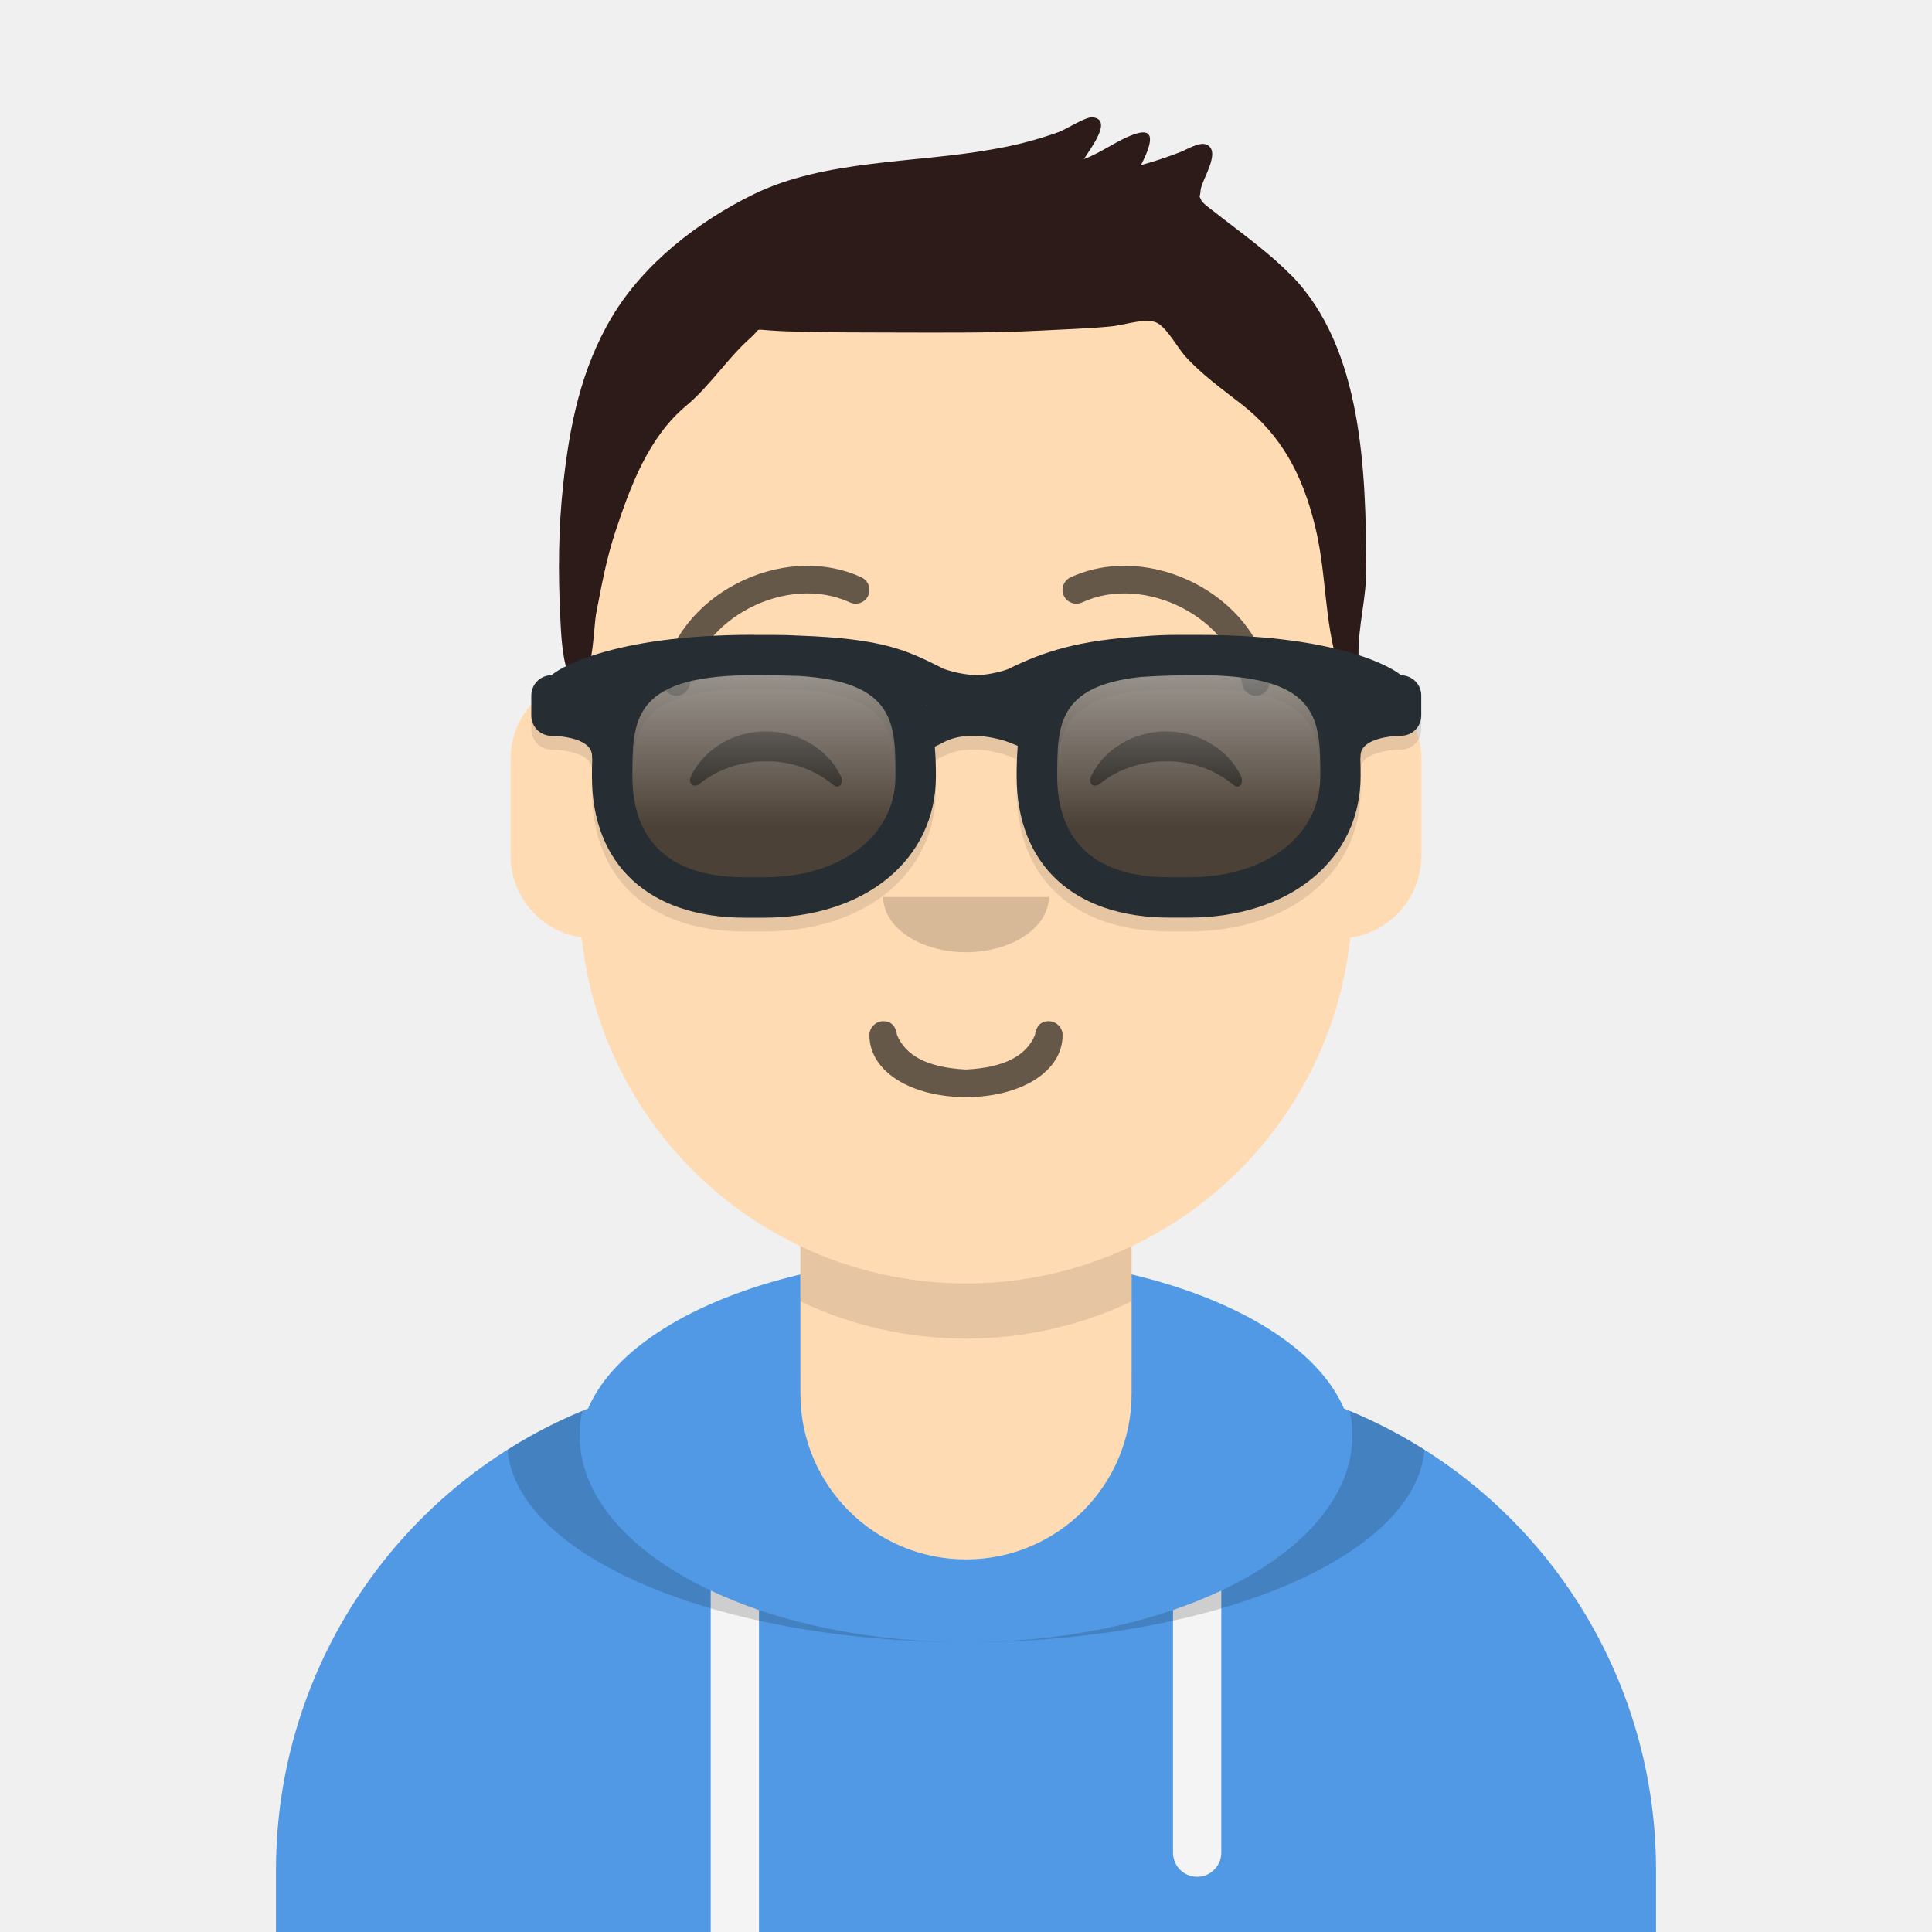
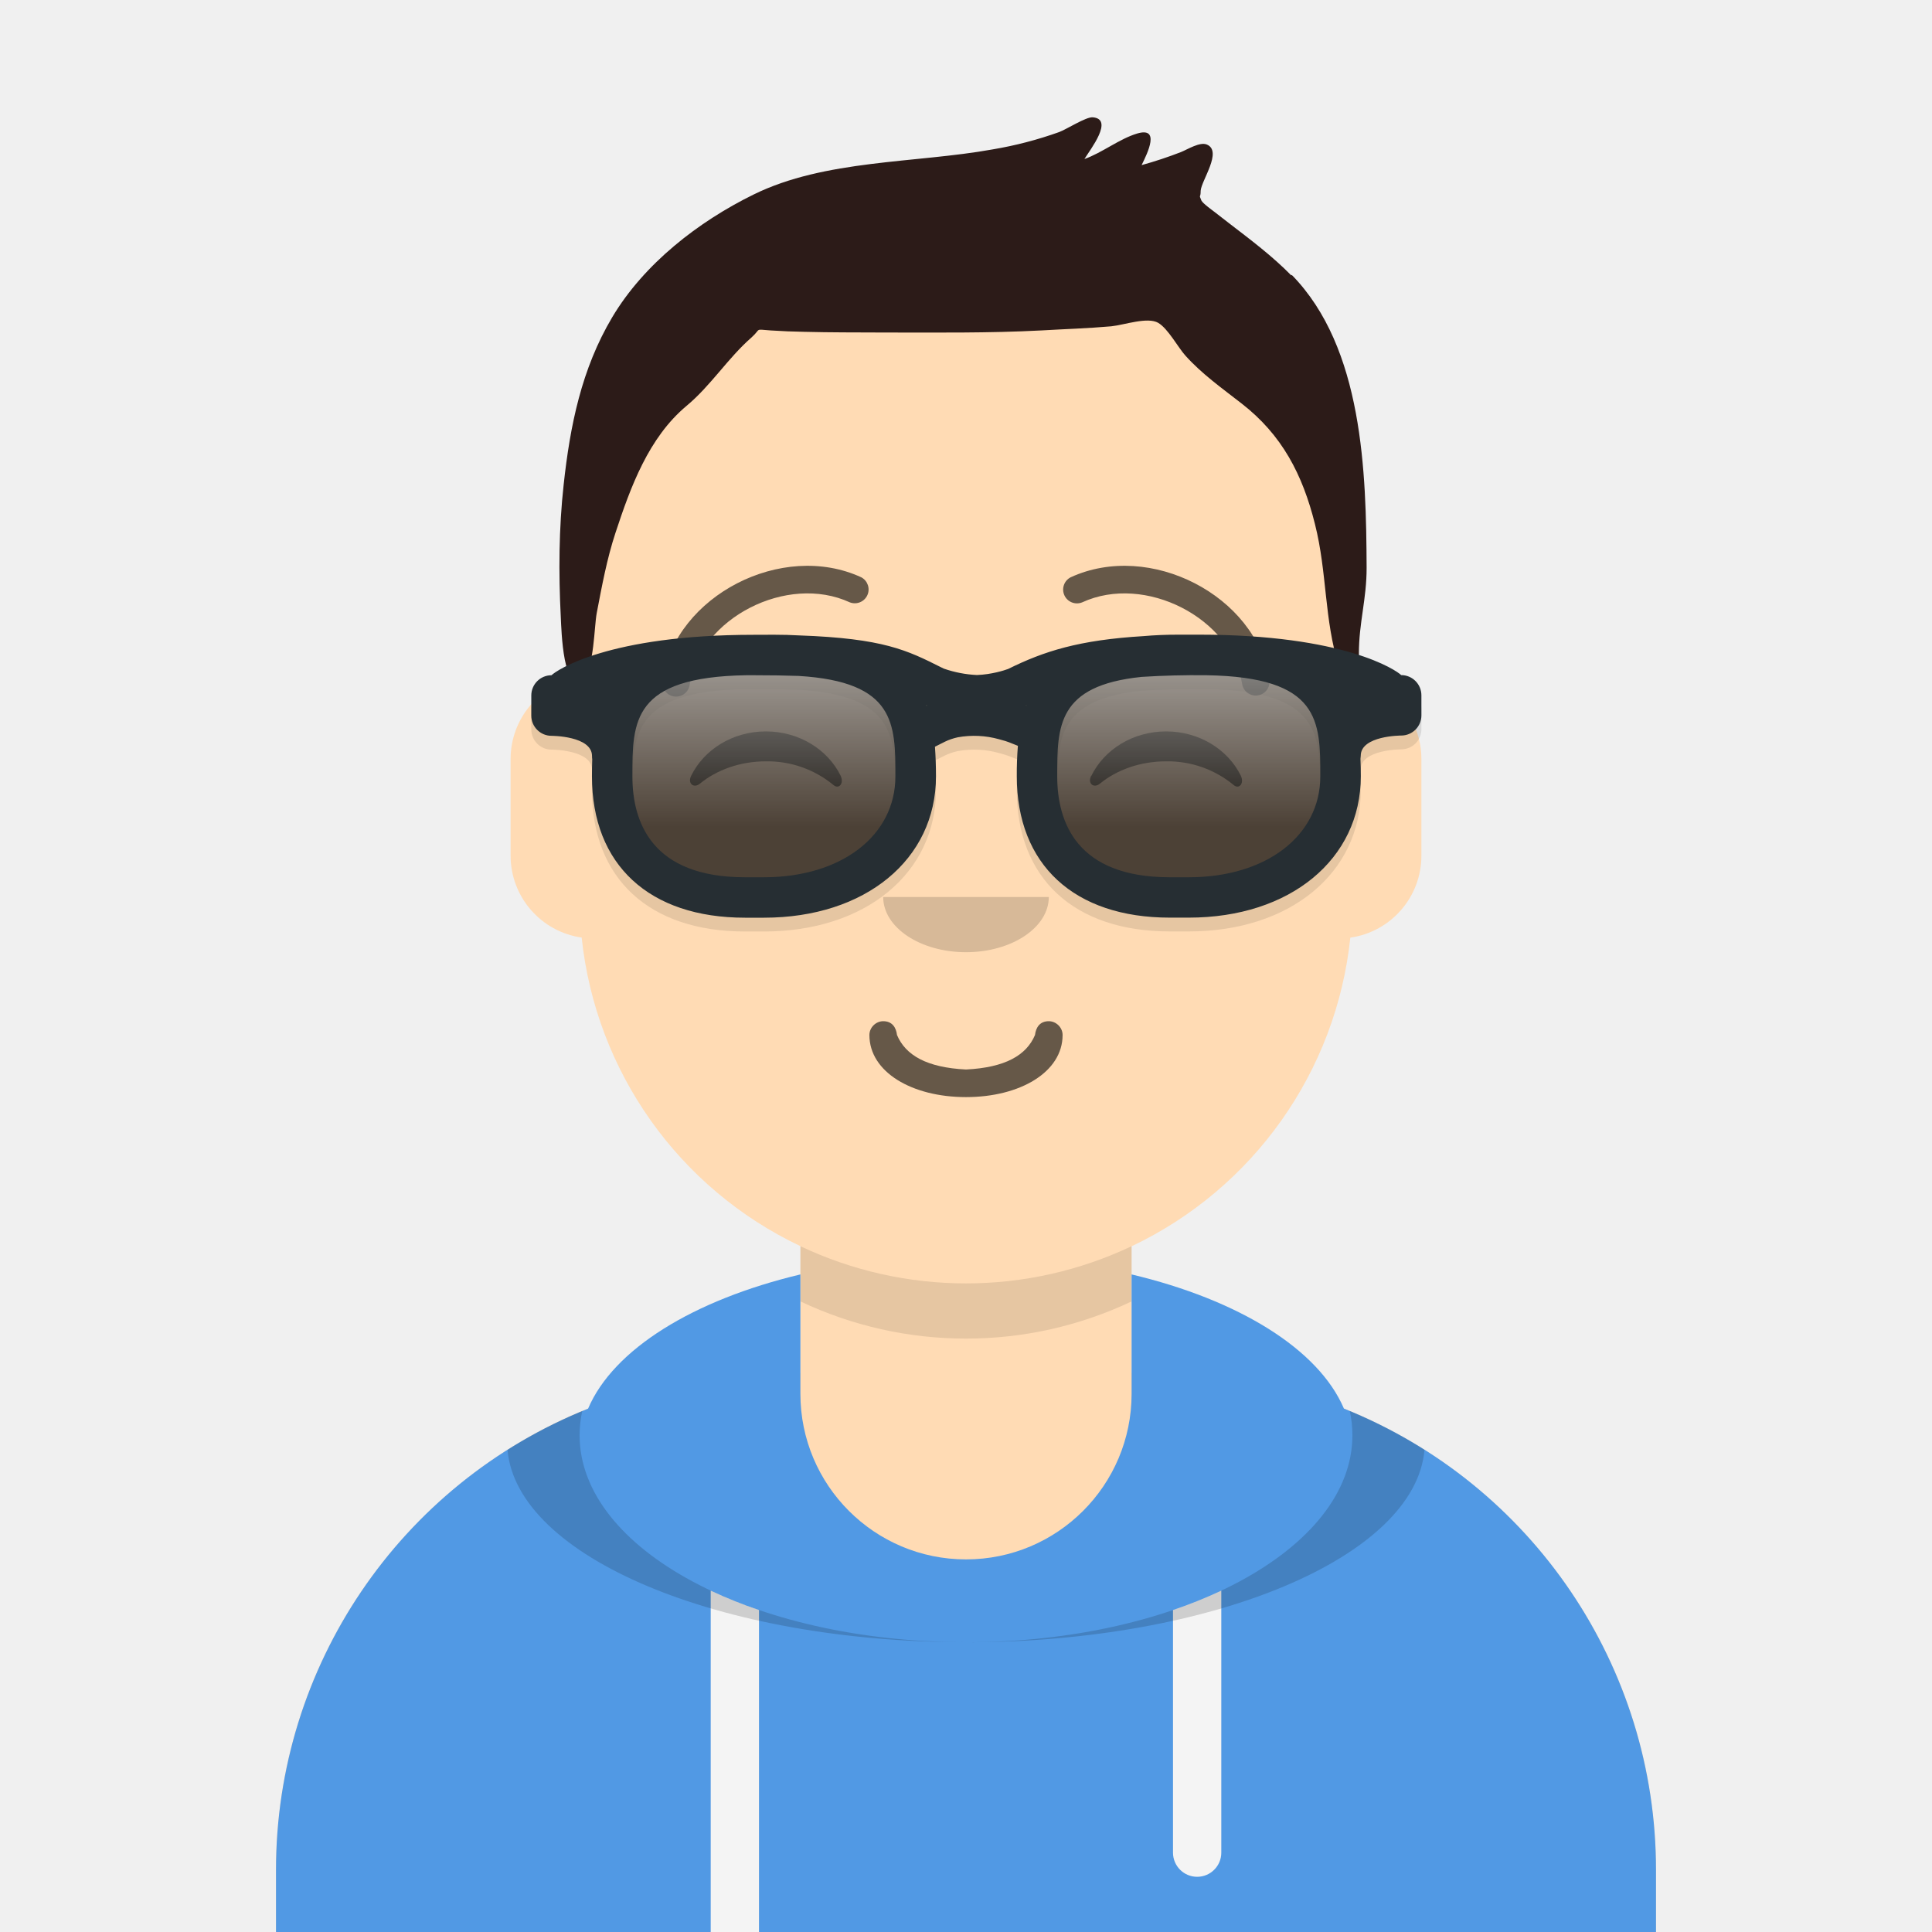
- <svg xmlns="http://www.w3.org/2000/svg" viewBox="0 0 280 280" fill="none" shape-rendering="auto">
-   <mask id="viewboxMask">
-     <rect width="280" height="280" rx="0" ry="0" x="0" y="0" fill="#fff" />
-   </mask>
-   <g mask="url(#viewboxMask)">
-     <g transform="translate(8)">
-       <path d="M132 36a56 56 0 0 0-56 56v6.17A12 12 0 0 0 66 110v14a12 12 0 0 0 10.3 11.88 56.04 56.04 0 0 0 31.7 44.73v18.4h-4a72 72 0 0 0-72 72v9h200v-9a72 72 0 0 0-72-72h-4v-18.39a56.04 56.04 0 0 0 31.7-44.73A12 12 0 0 0 198 124v-14a12 12 0 0 0-10-11.83V92a56 56 0 0 0-56-56Z" fill="#ffdbb4" />
-       <path d="M108 180.61v8a55.79 55.79 0 0 0 24 5.39c8.59 0 16.73-1.93 24-5.39v-8a55.79 55.79 0 0 1-24 5.39 55.79 55.79 0 0 1-24-5.39Z" fill="#000" fill-opacity=".1" />
-       <g transform="translate(0 170)">
-         <path d="M108 14.7c-15.52 3.68-27.1 10.83-30.77 19.44A72.02 72.02 0 0 0 32 101v9h200v-9a72.02 72.02 0 0 0-45.23-66.86C183.1 25.53 171.52 18.38 156 14.7V32a24 24 0 1 1-48 0V14.7Z" fill="#5199e4" />
-         <path d="M102 63.34a67.1 67.1 0 0 1-7-2.82V110h7V63.34ZM162 63.34a67.04 67.04 0 0 0 7-2.82V98.5a3.5 3.5 0 1 1-7 0V63.34Z" fill="#F4F4F4" />
-         <path d="M187.62 34.49a71.79 71.79 0 0 1 10.83 5.63C197.11 55.62 167.87 68 132 68c30.93 0 56-13.43 56-30 0-1.19-.13-2.36-.38-3.51ZM76.38 34.49a16.48 16.48 0 0 0-.38 3.5c0 16.58 25.07 30 56 30-35.87 0-65.1-12.38-66.45-27.88a71.79 71.79 0 0 1 10.83-5.63Z" fill="#000" fill-opacity=".16" />
-       </g>
-       <g transform="translate(78 134)">
-         <path d="M40 16c0 5.37 6.16 9 14 9s14-3.63 14-9c0-1.1-.95-2-2-2-1.3 0-1.87.9-2 2-1.24 2.94-4.32 4.72-10 5-5.68-.28-8.76-2.06-10-5-.13-1.1-.7-2-2-2-1.05 0-2 .9-2 2Z" fill="#000" fill-opacity=".6" />
-       </g>
-       <g transform="translate(104 122)">
-         <path fill-rule="evenodd" clip-rule="evenodd" d="M16 8c0 4.42 5.37 8 12 8s12-3.58 12-8" fill="#000" fill-opacity=".16" />
-       </g>
-       <g transform="translate(76 90)">
-         <path d="M16.16 22.45c1.85-3.8 6-6.45 10.84-6.45 4.81 0 8.96 2.63 10.82 6.4.55 1.13-.24 2.05-1.03 1.37a15.05 15.05 0 0 0-9.8-3.43c-3.73 0-7.12 1.24-9.55 3.23-.9.73-1.82-.01-1.28-1.12ZM74.16 22.45c1.85-3.8 6-6.45 10.84-6.45 4.81 0 8.96 2.63 10.82 6.4.55 1.13-.24 2.05-1.03 1.37a15.05 15.05 0 0 0-9.8-3.43c-3.74 0-7.13 1.24-9.56 3.23-.9.73-1.82-.01-1.28-1.12Z" fill-rule="evenodd" clip-rule="evenodd" fill="#000" fill-opacity=".6" />
-       </g>
-       <g transform="translate(76 82)">
-         <path d="M15.98 17.13C17.48 7.6 30.06 1.1 39.16 5.3a2 2 0 1 0 1.68-3.63c-11.5-5.3-26.9 2.66-28.82 14.84a2 2 0 0 0 3.96.63ZM96.02 17.13C94.52 7.6 81.94 1.1 72.84 5.3a2 2 0 1 1-1.68-3.63c11.5-5.3 26.9 2.66 28.82 14.84a2 2 0 0 1-3.96.63Z" fill="#000" fill-opacity=".6" />
-       </g>
-       <g transform="translate(-1)">
-         <path fill-rule="evenodd" clip-rule="evenodd" d="M180.15 39.92c-2.76-2.82-5.96-5.21-9.08-7.61-.69-.53-1.39-1.05-2.06-1.6-.15-.12-1.72-1.24-1.9-1.66-.45-.99-.19-.22-.12-1.4.08-1.5 3.13-5.73.85-6.7-1-.43-2.8.7-3.75 1.08a59.56 59.56 0 0 1-5.73 1.9c.93-1.85 2.7-5.57-.63-4.58-2.6.78-5.03 2.77-7.64 3.7.86-1.4 4.32-5.8 1.2-6.05-.98-.07-3.8 1.75-4.86 2.14a55.81 55.81 0 0 1-9.63 2.51c-11.2 2.02-24.3 1.45-34.65 6.54-8 3.93-15.88 10.03-20.5 17.8-4.44 7.48-6.1 15.67-7.03 24.25-.69 6.3-.74 12.8-.42 19.12.1 2.07.34 11.61 3.34 8.72 1.5-1.44 1.49-7.25 1.87-9.22.75-3.91 1.47-7.85 2.72-11.64 2.2-6.68 4.81-13.8 10.3-18.4 3.53-2.94 6.01-6.93 9.39-9.9 1.51-1.35.36-1.2 2.8-1.03 1.63.12 3.28.16 4.92.2 3.8.1 7.6.08 11.4.1 7.64 0 15.25.12 22.89-.28 3.4-.18 6.8-.28 10.18-.6 1.9-.17 5.25-1.38 6.8-.45 1.43.84 2.91 3.61 3.94 4.75 2.41 2.67 5.3 4.72 8.12 6.92 5.9 4.57 8.87 10.33 10.66 17.48 1.79 7.13 1.29 13.75 3.5 20.76.38 1.24 1.4 3.36 2.67 1.46.24-.36.18-2.3.18-3.42 0-4.52 1.14-7.91 1.13-12.46-.06-13.83-.5-31.87-10.85-42.44Z" fill="#2c1b18" />
-       </g>
-       <g transform="translate(49 72)" />
-       <g transform="translate(62 42)">
-         <path fill-rule="evenodd" clip-rule="evenodd" d="M39.25 52c-21.13 0-28.63 5.17-29.32 5.86A2.93 2.93 0 0 0 7 60.79v2.92a2.93 2.93 0 0 0 2.93 2.93s5.87 0 5.87 2.93c0 .2 0 .34.03.45-.03.82-.04 1.65-.04 2.48C15.78 85.34 24.07 93 37.96 93h2.75c14.68 0 24.93-8.43 24.93-20.5 0-1.44-.04-2.88-.16-4.28l1.45-.73c.57-.28 1.2-.5 1.87-.64 1.85-.39 3.93-.23 5.95.28.73.18 1.25.36 1.5.46l1.25.5a50.58 50.58 0 0 0-.16 4.4c0 12.84 8.29 20.5 22.17 20.5h2.75c14.68 0 24.93-8.43 24.93-20.5 0-.83 0-1.66-.04-2.48.02-.11.03-.26.03-.45 0-2.93 5.87-2.93 5.87-2.93 1.62 0 2.93-1.3 2.93-2.93V60.8a2.93 2.93 0 0 0-2.93-2.93c-.69-.69-8.2-5.86-29.32-5.86h-2.93c-1.83 0-3.52.07-5.08.21-9.38.56-14.46 2.19-19.63 4.76-.54.2-2.38.79-4.53.88a16.56 16.56 0 0 1-4.77-.92l-.42-.2v-.01c-4.9-2.45-8.36-4.18-20.55-4.61-1.15-.07-2.37-.1-3.66-.1h-2.93Zm-1.12 5.86h1.12c2.44 0 4.59.03 6.48.1 14.05.84 14.05 6.95 14.05 14.54 0 8.62-7.84 14.64-19.06 14.64h-2.75c-13.5 0-16.32-7.96-16.32-14.64 0-8 0-14.37 16.48-14.64Zm26.11 4.36.1.03-.07.03-.03-.06Zm14.52 0-.07.03.04.02c0-.02 0-.03.02-.05Zm16.7-4.12a125.22 125.22 0 0 1 9.4-.24c16.49.27 16.49 6.63 16.49 14.64 0 8.62-7.84 14.64-19.07 14.64h-2.75c-13.48 0-16.31-7.96-16.31-14.64 0-7.25 0-13.15 12.24-14.4Z" fill="#000" fill-opacity=".1" />
-         <path d="M40.72 88.07c13.74 0 22-7.87 22-17.57s-1.3-17.57-20.54-17.57h-2.93c-19.25 0-20.53 7.86-20.53 17.57 0 9.7 5.5 17.57 19.25 17.57h2.75Z" fill="#000" fill-opacity=".7" />
-         <path d="M40.72 88.07c13.74 0 22-7.87 22-17.57s-1.3-17.57-20.54-17.57h-2.93c-19.25 0-20.53 7.86-20.53 17.57 0 9.7 5.5 17.57 19.25 17.57h2.75Z" fill="url(#accessoriesWayfarers-a)" style="mix-blend-mode:screen" />
-         <path d="M102.28 88.07c13.75 0 22-7.87 22-17.57S123 52.93 103.75 52.93h-2.93c-19.25 0-20.53 7.86-20.53 17.57 0 9.7 5.5 17.57 19.24 17.57h2.75Z" fill="#000" fill-opacity=".7" />
-         <path d="M102.28 88.07c13.75 0 22-7.87 22-17.57S123 52.93 103.75 52.93h-2.93c-19.25 0-20.53 7.86-20.53 17.57 0 9.7 5.5 17.57 19.24 17.57h2.75Z" fill="url(#accessoriesWayfarers-b)" style="mix-blend-mode:screen" />
-         <path fill-rule="evenodd" clip-rule="evenodd" d="M39.25 50c-21.13 0-28.63 5.17-29.32 5.86A2.93 2.93 0 0 0 7 58.79v2.92a2.93 2.93 0 0 0 2.93 2.93s5.87 0 5.87 2.93c0 .2 0 .34.03.45-.03.82-.04 1.65-.04 2.48C15.78 83.34 24.07 91 37.96 91h2.75c14.68 0 24.93-8.43 24.93-20.5 0-1.44-.04-2.88-.16-4.28l1.45-.73c.57-.28 1.2-.5 1.87-.64 1.85-.39 3.93-.23 5.95.28.73.18 1.25.36 1.5.46l1.25.5a50.58 50.58 0 0 0-.16 4.4c0 12.84 8.29 20.5 22.17 20.5h2.75c14.68 0 24.93-8.43 24.93-20.5 0-.83 0-1.66-.04-2.48.02-.11.03-.26.03-.45 0-2.93 5.87-2.93 5.87-2.93 1.62 0 2.93-1.3 2.93-2.93V58.8a2.93 2.93 0 0 0-2.93-2.93c-.69-.69-8.2-5.86-29.32-5.86h-2.93c-1.83 0-3.52.07-5.08.21-9.38.56-14.46 2.19-19.63 4.76-.54.2-2.38.79-4.53.88a16.56 16.56 0 0 1-4.77-.92l-.42-.2v-.01c-4.9-2.45-8.36-4.18-20.55-4.61-1.15-.07-2.37-.1-3.66-.1h-2.93Zm-1.12 5.86h1.12c2.44 0 4.59.03 6.48.1 14.05.84 14.05 6.95 14.05 14.54 0 8.62-7.84 14.64-19.06 14.64h-2.75c-13.5 0-16.32-7.96-16.32-14.64 0-8 0-14.37 16.48-14.64Zm26.11 4.36.1.03-.07.03-.03-.06Zm14.52 0-.07.03.04.02c0-.02 0-.03.02-.05Zm16.7-4.12a125.22 125.22 0 0 1 9.4-.24c16.49.27 16.49 6.63 16.49 14.64 0 8.62-7.84 14.64-19.07 14.64h-2.75c-13.48 0-16.31-7.96-16.31-14.64 0-7.25 0-13.15 12.24-14.4Z" fill="#262e33" />
-         <defs>
-           <linearGradient id="accessoriesWayfarers-a" x1="80.29" y1="52.93" x2="80.29" y2="88.07" gradientUnits="userSpaceOnUse">
-             <stop stop-color="#fff" stop-opacity=".5" />
-             <stop offset=".71" stop-opacity=".5" />
-           </linearGradient>
-           <linearGradient id="accessoriesWayfarers-b" x1="80.29" y1="52.93" x2="80.29" y2="88.07" gradientUnits="userSpaceOnUse">
-             <stop stop-color="#fff" stop-opacity=".5" />
-             <stop offset=".71" stop-opacity=".5" />
-           </linearGradient>
-         </defs>
-       </g>
+ <svg xmlns="http://www.w3.org/2000/svg" viewBox="0 0 280 280" fill="none" shape-rendering="auto" aria-hidden="true">
+   <defs>
+     <g id="clothes-hoodie-e166c5b2">
+       <path d="M76 0C60.48 3.7 48.9 10.83 45.23 19.45A72 72 0 0 0 0 86.3v9h200v-9a72 72 0 0 0-45.23-66.86C151.1 10.83 139.52 3.69 124 0v17.3a24 24 0 1 1-48 0z" fill="#5199e4" />
+       <path d="M70 48.64a67 67 0 0 1-7-2.81V95.3h7zm60 0a67 67 0 0 0 7-2.81V83.8a3.5 3.5 0 1 1-7 0z" fill="#F4F4F4" />
+       <path d="M155.62 19.8a72 72 0 0 1 10.83 5.62c-1.34 15.5-30.58 27.89-66.45 27.89 30.93 0 56-13.44 56-30q0-1.79-.38-3.52m-111.24.01a17 17 0 0 0-.38 3.5c0 16.57 25.07 30 56 30-35.87 0-65.1-12.38-66.45-27.88a72 72 0 0 1 10.83-5.63" fill="black" fill-opacity=".16" />
    </g>
+     <g id="mouth-twinkle-e166c5b2">
+       <path d="M32 10c0 5.37 6.16 9 14 9s14-3.63 14-9c0-1.1-.95-2-2-2-1.3 0-1.87.9-2 2-1.24 2.94-4.32 4.72-10 5-5.68-.28-8.76-2.06-10-5-.13-1.1-.7-2-2-2-1.05 0-2 .9-2 2" fill="black" fill-opacity=".6" />
+     </g>
+     <g id="nose-default-e166c5b2">
+       <path fill-rule="evenodd" clip-rule="evenodd" d="M0 0c0 4.42 5.37 8 12 8s12-3.58 12-8" fill="black" fill-opacity=".16" />
+     </g>
+     <g id="eyes-happy-e166c5b2">
+       <path fill-rule="evenodd" clip-rule="evenodd" d="M2.16 14.45C4.01 10.65 8.16 8 13 8c4.81 0 8.96 2.63 10.82 6.4.55 1.13-.24 2.05-1.03 1.37a15 15 0 0 0-9.8-3.43c-3.73 0-7.12 1.24-9.55 3.23-.9.73-1.82-.01-1.28-1.12m58 0C62.01 10.65 66.16 8 71 8c4.81 0 8.96 2.63 10.82 6.4.55 1.13-.24 2.05-1.03 1.37a15 15 0 0 0-9.8-3.43c-3.76 0-7.15 1.24-9.58 3.23-.9.73-1.82-.01-1.28-1.12" fill="black" fill-opacity=".6" />
+     </g>
+     <g id="eyebrows-raisedExcited-e166c5b2">
+       <path d="M8.11 17.13C9.61 7.6 22.2 1.1 31.31 5.3a2 2 0 0 0 1.66-3.63C21.5-3.63 6.07 4.33 4.17 16.5a2 2 0 1 0 3.94.63m80.05 0C86.66 7.6 74.08 1.1 64.97 5.3a2 2 0 0 1-1.67-3.63c11.5-5.3 26.9 2.66 28.81 14.83a2 2 0 0 1-3.95.63" fill="black" fill-opacity=".6" />
+     </g>
+     <g id="top-shortFlat-e166c5b2">
+       <path fill-rule="evenodd" clip-rule="evenodd" d="M179.15 39.92c-2.76-2.82-5.96-5.21-9.08-7.61q-1.04-.79-2.06-1.6c-.15-.12-1.72-1.24-1.9-1.66-.4-.99-.1-.22-.1-1.4.1-1.5 3.2-5.73.9-6.7-1-.43-2.8.7-3.73 1.08a60 60 0 0 1-5.73 1.9c.92-1.85 2.7-5.57-.64-4.58-2.6.78-5.04 2.77-7.65 3.7.86-1.4 4.32-5.8 1.2-6.05-.98-.07-3.8 1.75-4.86 2.14a56 56 0 0 1-9.63 2.51c-11.2 2.02-24.3 1.45-34.65 6.54-8 3.93-15.88 10.03-20.5 17.8-4.44 7.48-6.1 15.67-7.03 24.25-.7 6.3-.74 12.8-.42 19.12.1 2.07.34 11.61 3.34 8.72 1.5-1.44 1.5-7.25 1.87-9.22.75-3.91 1.47-7.85 2.72-11.64 2.2-6.68 4.8-13.8 10.3-18.4 3.53-2.94 6-6.93 9.4-9.9 1.5-1.35.35-1.2 2.8-1.03q2.44.16 4.9.2c3.8.1 7.6.08 11.4.1 7.63 0 15.24.1 22.89-.3 3.4-.2 6.8-.3 10.17-.6 1.9-.2 5.25-1.4 6.8-.5 1.43.84 2.9 3.61 3.94 4.75 2.4 2.67 5.3 4.72 8.12 6.92 5.9 4.57 8.86 10.33 10.65 17.48 1.8 7.13 1.3 13.75 3.5 20.76.38 1.24 1.4 3.36 2.67 1.46.25-.36.2-2.3.2-3.42 0-4.52 1.13-7.9 1.12-12.46-.06-13.83-.5-31.87-10.85-42.44" fill="#2c1b18" />
+     </g>
+     <linearGradient id="accessoriesWayfarers-a" x1="74.52" y1="48.93" x2="74.52" y2="84.07" gradientUnits="userSpaceOnUse">
+       <stop stop-color="white" stop-opacity=".5" />
+       <stop offset=".71" stop-opacity=".5" />
+     </linearGradient>
+     <linearGradient id="accessoriesWayfarers-b" x1="74.52" y1="48.93" x2="74.52" y2="84.07" gradientUnits="userSpaceOnUse">
+       <stop stop-color="white" stop-opacity=".5" />
+       <stop offset=".71" stop-opacity=".5" />
+     </linearGradient>
+     <g id="accessories-wayfarers-e166c5b2">
+       <path fill-rule="evenodd" clip-rule="evenodd" d="M33.48 48c-21.12 0-28.63 5.17-29.32 5.86a2.93 2.93 0 0 0-2.93 2.93v2.92a2.93 2.93 0 0 0 2.93 2.93s5.87 0 5.87 2.93q0 .3.03.45-.04 1.23-.04 2.48c0 12.84 8.3 20.5 22.18 20.5h2.75c14.68 0 24.93-8.43 24.93-20.5q0-2.17-.15-4.28l1.45-.73q.86-.42 1.88-.64a13.4 13.4 0 0 1 5.94.28q1.1.3 1.5.46l1.25.5a51 51 0 0 0-.16 4.4c0 12.81 8.29 20.5 22.18 20.5h2.75c14.68 0 24.93-8.46 24.93-20.5q0-1.28-.05-2.5.03-.18.04-.46c0-2.93 5.86-2.93 5.86-2.93 1.62 0 2.93-1.3 2.93-2.93v-2.9a2.93 2.93 0 0 0-2.93-2.93c-.69-.69-8.19-5.86-29.32-5.86h-2.93q-2.74 0-5.08.21c-9.38.56-14.46 2.2-19.63 4.76-.54.2-2.38.8-4.53.88a17 17 0 0 1-4.77-.92l-.42-.2c-4.9-2.46-8.35-4.19-20.55-4.62q-1.73-.1-3.66-.1zm-1.11 5.86h1.11q3.66 0 6.48.1C54 54.8 54 60.91 54 68.5c0 8.62-7.84 14.64-19.06 14.64H32.2c-13.49 0-16.32-7.96-16.32-14.64 0-8 0-14.37 16.5-14.64m26.1 4.36.1.03-.08.03zm14.51 0-.07.03.05.02zm16.7-4.12a125 125 0 0 1 9.41-.24c16.48.27 16.48 6.63 16.48 14.64 0 8.62-7.84 14.64-19.06 14.64h-2.75c-13.49 0-16.32-7.96-16.32-14.64 0-7.25 0-13.15 12.24-14.4" fill="black" fill-opacity=".1" />
+       <path d="M34.95 84.07c13.75 0 22-7.87 22-17.57s-1.3-17.57-20.55-17.57h-2.93c-19.24 0-20.53 7.86-20.53 17.57 0 9.7 5.5 17.57 19.25 17.57z" fill="black" fill-opacity=".7" />
+       <path d="M34.95 84.07c13.75 0 22-7.87 22-17.57s-1.3-17.57-20.55-17.57h-2.93c-19.24 0-20.53 7.86-20.53 17.57 0 9.7 5.5 17.57 19.25 17.57z" fill="url(#accessoriesWayfarers-a)" style="mix-blend-mode:screen" />
+       <path d="M96.52 84.07c13.75 0 22-7.87 22-17.57s-1.3-17.57-20.54-17.57h-2.93c-19.25 0-20.53 7.86-20.53 17.57 0 9.7 5.5 17.57 19.25 17.57z" fill="black" fill-opacity=".7" />
+       <path d="M96.52 84.07c13.75 0 22-7.87 22-17.57s-1.3-17.57-20.54-17.57h-2.93c-19.25 0-20.53 7.86-20.53 17.57 0 9.7 5.5 17.57 19.25 17.57z" fill="url(#accessoriesWayfarers-b)" style="mix-blend-mode:screen" />
+       <path fill-rule="evenodd" clip-rule="evenodd" d="M33.48 46c-21.12 0-28.63 5.17-29.32 5.86a2.93 2.93 0 0 0-2.93 2.93v2.92a2.93 2.93 0 0 0 2.93 2.93s5.87 0 5.87 2.93q0 .3.03.45-.04 1.23-.04 2.48c0 12.84 8.3 20.5 22.18 20.5h2.75c14.68 0 24.93-8.43 24.93-20.5q0-2.17-.15-4.28l1.45-.73q.86-.42 1.88-.64a13.4 13.4 0 0 1 5.94.28q1.1.29 1.5.46l1.25.5a51 51 0 0 0-.16 4.4c0 12.81 8.29 20.5 22.18 20.5h2.75c14.68 0 24.93-8.46 24.93-20.5q0-1.28-.05-2.5.03-.17.04-.46c0-2.93 5.86-2.93 5.86-2.93 1.62 0 2.93-1.3 2.93-2.93v-2.9a2.93 2.93 0 0 0-2.93-2.93c-.69-.69-8.19-5.86-29.32-5.86h-2.93q-2.74 0-5.08.21c-9.38.56-14.46 2.2-19.63 4.76-.54.2-2.38.8-4.53.88a17 17 0 0 1-4.77-.92l-.42-.2c-4.9-2.46-8.35-4.19-20.55-4.62q-1.73-.1-3.66-.1zm-1.11 5.86h1.11q3.66 0 6.48.1C54 52.8 54 58.91 54 66.5c0 8.62-7.84 14.64-19.06 14.64H32.2c-13.49 0-16.32-7.96-16.32-14.64 0-8 0-14.37 16.5-14.64m26.1 4.36.1.03-.08.03zm14.51 0-.07.03.05.02zm16.7-4.12a125 125 0 0 1 9.41-.24c16.48.27 16.48 6.63 16.48 14.64 0 8.62-7.84 14.64-19.06 14.64h-2.75c-13.49 0-16.32-7.96-16.32-14.64 0-7.25 0-13.15 12.24-14.4" fill="#262e33" />
+     </g>
+     <clipPath id="clip-e166c5b2">
+       <rect width="280" height="280" rx="0" ry="0" />
+     </clipPath>
+   </defs>
+   <g clip-path="url(#clip-e166c5b2)">
+     <path d="M140 36a56 56 0 0 0-56 56v6.17A12 12 0 0 0 74 110v14a12 12 0 0 0 10.3 11.88A56 56 0 0 0 116 180.6V199h-4a72 72 0 0 0-72 72v9h200v-9a72 72 0 0 0-72-72h-4v-18.38a56 56 0 0 0 31.7-44.73A12 12 0 0 0 206 124v-14a12 12 0 0 0-10-11.83V92a56 56 0 0 0-56-56" fill="#ffdbb4" />
+     <path d="M116 180.61v8a56 56 0 0 0 24 5.39 56 56 0 0 0 24-5.39v-8a56 56 0 0 1-24 5.39 56 56 0 0 1-24-5.39" fill="black" fill-opacity=".1" />
+     <use transform="translate(40 184.7)" href="#clothes-hoodie-e166c5b2" />
+     <use transform="translate(94 140)" href="#mouth-twinkle-e166c5b2" />
+     <use transform="translate(128 130)" href="#nose-default-e166c5b2" />
+     <use transform="translate(98 98)" href="#eyes-happy-e166c5b2" />
+     <use transform="translate(91.86 82)" href="#eyebrows-raisedExcited-e166c5b2" />
+     <use transform="translate(8)" href="#top-shortFlat-e166c5b2" />
+     <use transform="translate(75.77 46)" href="#accessories-wayfarers-e166c5b2" />
  </g>
</svg>
